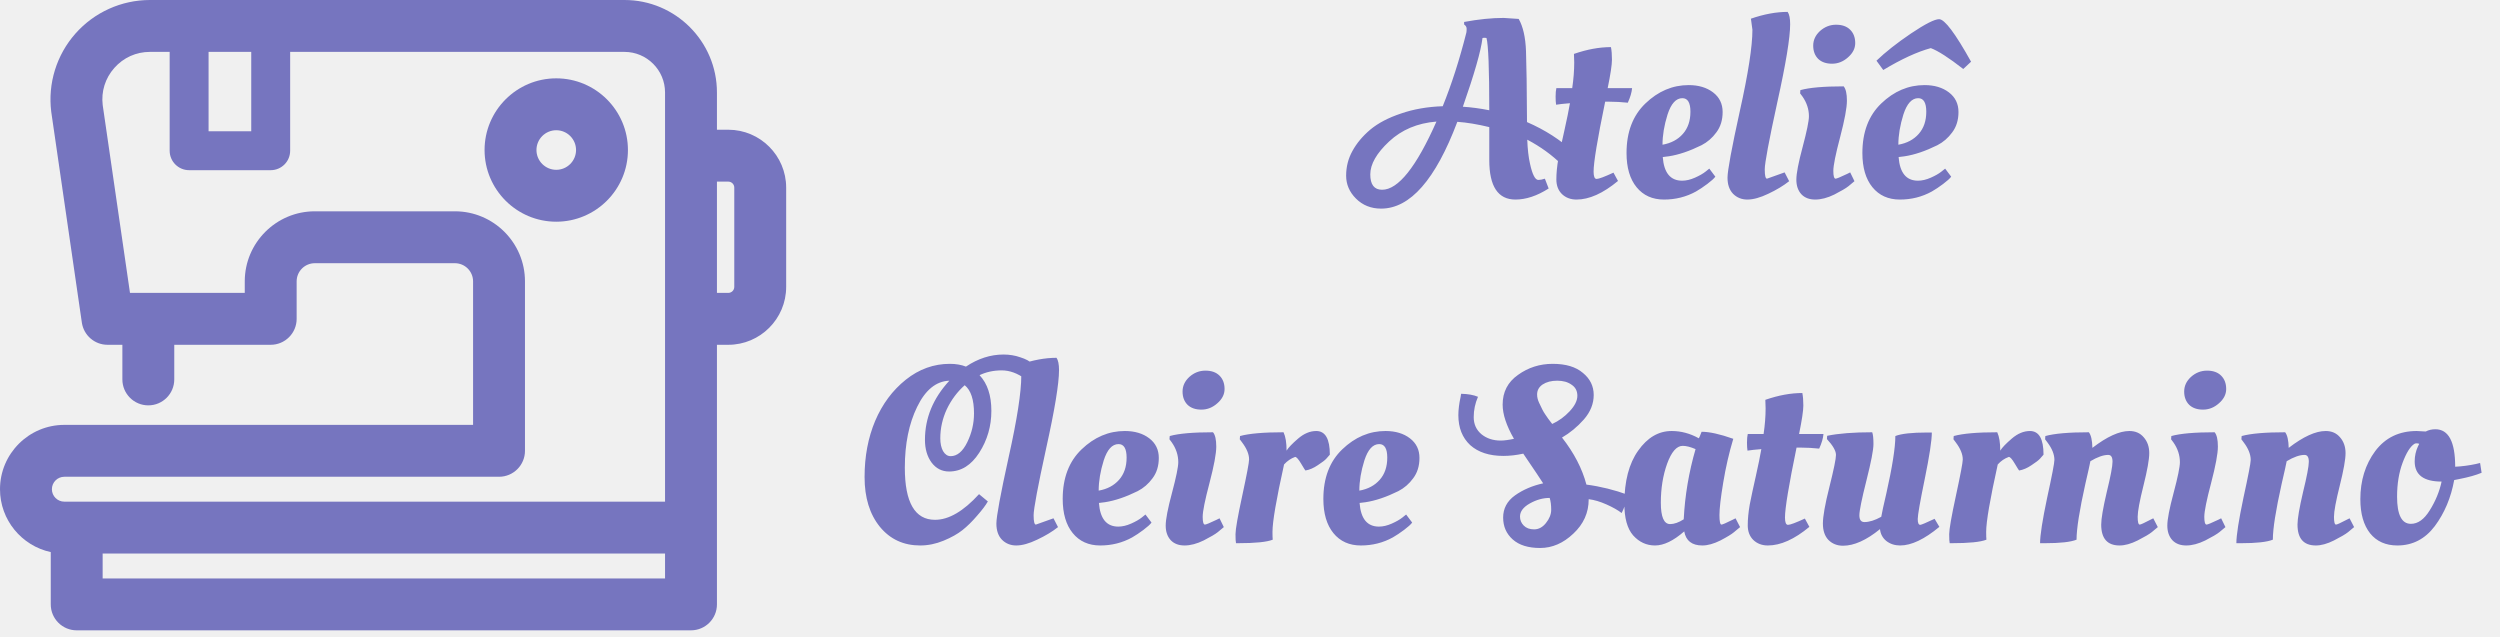
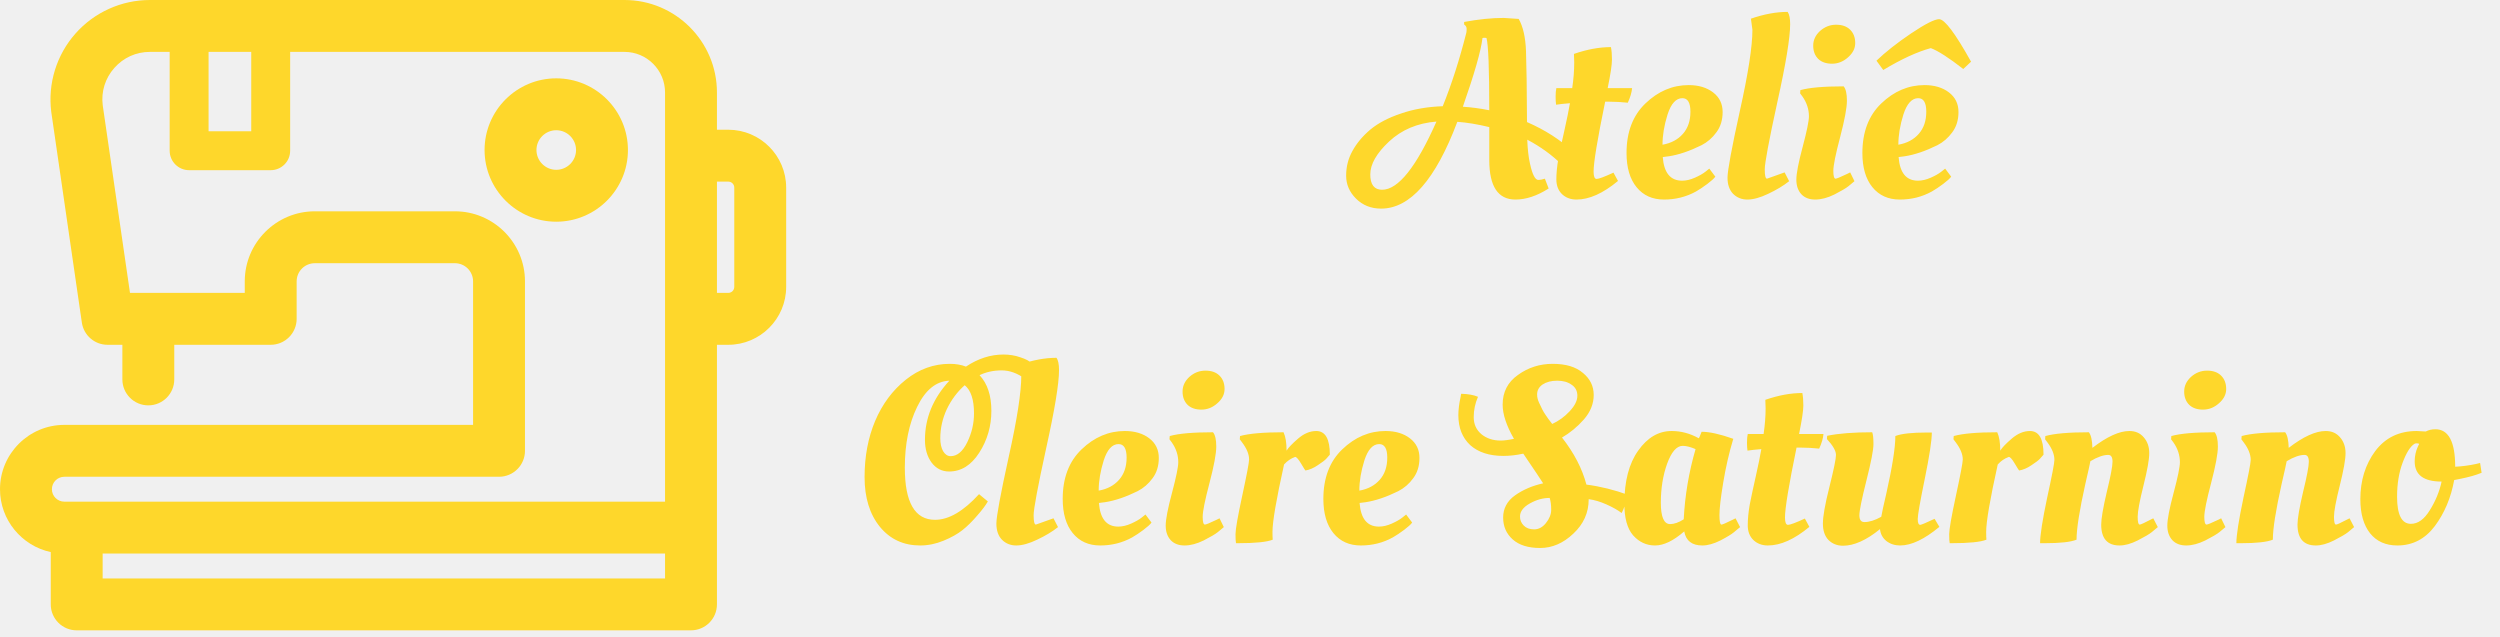
<svg xmlns="http://www.w3.org/2000/svg" width="318" height="81" viewBox="0 0 318 81" fill="none">
  <g clip-path="url(#clip0_11_48)">
-     <path d="M79.873 19.083C79.873 14.055 75.783 9.965 70.755 9.965C65.727 9.965 61.637 14.055 61.637 19.083C61.637 24.111 65.727 28.201 70.755 28.201C75.783 28.201 79.873 24.111 79.873 19.083ZM68.238 19.083C68.238 17.695 69.367 16.565 70.755 16.565C72.143 16.565 73.273 17.695 73.273 19.083C73.273 20.471 72.143 21.6 70.755 21.6C69.367 21.6 68.238 20.471 68.238 19.083Z" fill="#7675BF" />
-     <path d="M92.638 16.501H91.195V11.76C91.195 5.276 85.919 0 79.434 0H19.074C15.449 0 11.993 1.558 9.592 4.275C7.192 6.992 6.071 10.614 6.517 14.211C6.52 14.234 6.523 14.257 6.526 14.28L10.411 41.031C10.647 42.654 12.038 43.857 13.677 43.857H15.566V48.261C15.566 50.084 17.044 51.562 18.866 51.562C20.689 51.562 22.167 50.084 22.167 48.261V43.857H34.433C36.255 43.857 37.733 42.379 37.733 40.557V35.79C37.733 34.516 38.769 33.48 40.044 33.48H57.864C59.139 33.48 60.175 34.516 60.175 35.79V54.044H8.184C3.671 54.043 0 57.715 0 62.228C0 66.147 2.77 69.431 6.456 70.226V76.878C6.456 78.701 7.934 80.178 9.756 80.178H87.894C89.717 80.178 91.195 78.701 91.195 76.878V43.857H92.638C96.697 43.857 100 40.554 100 36.494V23.863C100 19.803 96.697 16.501 92.638 16.501ZM26.531 6.601H31.958V16.697H26.531V6.601ZM8.184 60.644H63.476C65.299 60.644 66.777 59.166 66.777 57.344V35.79C66.777 30.876 62.779 26.878 57.865 26.878H40.045C35.131 26.878 31.133 30.876 31.133 35.79V37.256H16.534L13.064 13.368C12.857 11.632 13.38 9.956 14.539 8.645C15.704 7.327 17.315 6.6 19.074 6.6H21.581V19.172C21.581 20.539 22.689 21.647 24.056 21.647H34.433C35.801 21.647 36.908 20.539 36.908 19.172V6.601H79.434C82.279 6.601 84.594 8.915 84.594 11.76V63.811H8.184C7.311 63.811 6.601 63.1 6.601 62.228C6.601 61.355 7.311 60.644 8.184 60.644ZM84.594 73.578H13.057V70.411H84.594L84.594 73.578ZM93.4 36.494C93.4 36.914 93.058 37.256 92.638 37.256H91.195V23.101H92.638C93.058 23.101 93.4 23.443 93.4 23.863V36.494Z" fill="#7675BF" />
-     <path d="M175.676 26.536C174.396 26.536 173.33 26.109 172.476 25.256C171.644 24.424 171.228 23.453 171.228 22.344C171.228 21.213 171.495 20.168 172.028 19.208C172.562 18.227 173.319 17.32 174.3 16.488C175.303 15.656 176.604 14.973 178.204 14.44C179.804 13.885 181.575 13.576 183.516 13.512C184.647 10.717 185.65 7.592 186.524 4.136C186.546 4.008 186.556 3.848 186.556 3.656C186.556 3.443 186.45 3.261 186.236 3.112V2.792C188.071 2.451 189.746 2.28 191.26 2.28L193.18 2.408C193.735 3.389 194.044 4.755 194.108 6.504C194.172 8.232 194.215 11.24 194.236 15.528C196.54 16.531 198.514 17.8 200.156 19.336C200.071 19.613 199.9 19.891 199.644 20.168C199.41 20.424 199.186 20.616 198.972 20.744L198.652 20.936C197.394 19.699 195.932 18.643 194.268 17.768C194.311 18.984 194.428 20.008 194.62 20.84C194.919 22.205 195.271 22.888 195.676 22.888C195.911 22.888 196.188 22.835 196.508 22.728L196.988 23.976C195.516 24.915 194.108 25.384 192.764 25.384C190.546 25.384 189.436 23.709 189.436 20.36V16.168C187.943 15.805 186.588 15.581 185.372 15.496C182.599 22.856 179.367 26.536 175.676 26.536ZM182.716 15.464C180.306 15.656 178.3 16.499 176.7 17.992C175.1 19.485 174.3 20.883 174.3 22.184C174.3 23.485 174.802 24.136 175.804 24.136C177.852 24.136 180.156 21.245 182.716 15.464ZM189.084 4.84C189.042 4.819 188.956 4.808 188.828 4.808C188.7 4.808 188.615 4.819 188.572 4.84C188.38 6.461 187.548 9.373 186.076 13.576C187.122 13.64 188.242 13.789 189.436 14.024C189.436 8.776 189.319 5.715 189.084 4.84ZM207.601 11.208C207.558 11.741 207.377 12.36 207.057 13.064C206.246 12.979 205.478 12.936 204.753 12.936H204.177C203.196 17.693 202.705 20.659 202.705 21.832C202.705 22.451 202.833 22.76 203.089 22.76C203.366 22.76 204.081 22.493 205.233 21.96L205.809 23.016C203.91 24.595 202.15 25.384 200.529 25.384C199.782 25.384 199.164 25.149 198.673 24.68C198.204 24.211 197.969 23.592 197.969 22.824C197.969 22.035 198.054 21.149 198.225 20.168C198.417 19.187 198.673 17.992 198.993 16.584C199.313 15.155 199.548 14.003 199.697 13.128C198.908 13.192 198.321 13.256 197.937 13.32C197.894 13.064 197.873 12.723 197.873 12.296C197.873 11.848 197.905 11.485 197.969 11.208H199.985C200.156 10.056 200.241 8.968 200.241 7.944L200.209 6.952V6.856C201.873 6.28 203.441 5.992 204.913 5.992C204.998 6.419 205.041 6.952 205.041 7.592C205.041 8.232 204.86 9.437 204.497 11.208H207.601ZM206.895 19.464C206.895 16.797 207.695 14.696 209.295 13.16C210.916 11.603 212.751 10.824 214.799 10.824C216.057 10.824 217.092 11.133 217.903 11.752C218.713 12.371 219.119 13.203 219.119 14.248C219.119 15.272 218.852 16.136 218.319 16.84C217.807 17.544 217.177 18.088 216.431 18.472C214.916 19.219 213.529 19.688 212.271 19.88L211.503 19.976C211.652 21.981 212.473 22.984 213.967 22.984C214.479 22.984 215.023 22.856 215.599 22.6C216.175 22.344 216.623 22.088 216.943 21.832L217.423 21.448L218.191 22.472C218.02 22.707 217.679 23.016 217.167 23.4C216.655 23.784 216.175 24.104 215.727 24.36C214.489 25.043 213.135 25.384 211.663 25.384C210.191 25.384 209.028 24.861 208.174 23.816C207.321 22.771 206.895 21.32 206.895 19.464ZM211.471 18.408C212.559 18.216 213.423 17.757 214.062 17.032C214.703 16.307 215.023 15.368 215.023 14.216C215.023 13.064 214.681 12.488 213.999 12.488C213.188 12.488 212.559 13.181 212.111 14.568C211.684 15.933 211.471 17.213 211.471 18.408ZM222.268 25.384C221.542 25.384 220.934 25.139 220.444 24.648C219.974 24.157 219.74 23.475 219.74 22.6C219.74 21.704 220.262 18.877 221.308 14.12C222.374 9.341 222.908 5.896 222.908 3.784L222.716 2.376C224.38 1.8 225.937 1.512 227.388 1.512C227.601 1.811 227.708 2.333 227.708 3.08C227.708 4.787 227.164 8.093 226.076 13C225.009 17.885 224.476 20.733 224.476 21.544C224.476 22.333 224.572 22.728 224.764 22.728L227.004 21.928L227.58 23.048C226.854 23.624 225.969 24.157 224.924 24.648C223.9 25.139 223.014 25.384 222.268 25.384ZM234.928 12.808C234.928 13.704 234.64 15.251 234.064 17.448C233.488 19.624 233.2 21.053 233.2 21.736C233.2 22.397 233.296 22.728 233.488 22.728C233.616 22.728 234.106 22.525 234.96 22.12L235.344 21.928L235.888 23.048C235.696 23.219 235.44 23.432 235.12 23.688C234.8 23.944 234.202 24.296 233.328 24.744C232.453 25.171 231.642 25.384 230.896 25.384C230.149 25.384 229.562 25.16 229.136 24.712C228.709 24.243 228.496 23.624 228.496 22.856C228.496 22.067 228.762 20.68 229.296 18.696C229.829 16.691 230.096 15.389 230.096 14.792C230.096 13.896 229.818 13.053 229.264 12.264L228.976 11.88L229.008 11.464C230.138 11.144 231.973 10.984 234.512 10.984C234.789 11.304 234.928 11.912 234.928 12.808ZM231.28 7.496C230.853 7.069 230.64 6.504 230.64 5.8C230.64 5.096 230.928 4.477 231.504 3.944C232.101 3.411 232.784 3.144 233.552 3.144C234.32 3.144 234.917 3.357 235.344 3.784C235.77 4.211 235.984 4.776 235.984 5.48C235.984 6.163 235.674 6.771 235.056 7.304C234.458 7.837 233.786 8.104 233.04 8.104C232.293 8.104 231.706 7.901 231.28 7.496ZM236.895 19.464C236.895 16.797 237.695 14.696 239.295 13.16C240.916 11.603 242.751 10.824 244.799 10.824C246.057 10.824 247.092 11.133 247.903 11.752C248.713 12.371 249.119 13.203 249.119 14.248C249.119 15.272 248.852 16.136 248.319 16.84C247.807 17.544 247.177 18.088 246.431 18.472C244.916 19.219 243.529 19.688 242.271 19.88L241.503 19.976C241.652 21.981 242.473 22.984 243.967 22.984C244.479 22.984 245.023 22.856 245.599 22.6C246.175 22.344 246.623 22.088 246.943 21.832L247.423 21.448L248.191 22.472C248.02 22.707 247.679 23.016 247.167 23.4C246.655 23.784 246.175 24.104 245.727 24.36C244.489 25.043 243.135 25.384 241.663 25.384C240.191 25.384 239.028 24.861 238.174 23.816C237.321 22.771 236.895 21.32 236.895 19.464ZM241.471 18.408C242.559 18.216 243.423 17.757 244.062 17.032C244.703 16.307 245.023 15.368 245.023 14.216C245.023 13.064 244.681 12.488 243.999 12.488C243.188 12.488 242.559 13.181 242.111 14.568C241.684 15.933 241.471 17.213 241.471 18.408ZM246.655 2.44C247.359 2.44 248.713 4.243 250.719 7.848L249.727 8.776C247.892 7.347 246.516 6.461 245.599 6.12C243.871 6.589 241.855 7.517 239.551 8.904L238.687 7.72C239.817 6.632 241.279 5.48 243.071 4.264C244.884 3.048 246.079 2.44 246.655 2.44ZM117.046 69.384C114.934 69.384 113.228 68.595 111.926 67.016C110.625 65.416 109.974 63.304 109.974 60.68C109.974 58.056 110.422 55.677 111.318 53.544C112.236 51.389 113.537 49.64 115.222 48.296C116.908 46.952 118.774 46.28 120.822 46.28C121.59 46.28 122.273 46.397 122.87 46.632C124.406 45.608 125.996 45.096 127.638 45.096C128.406 45.096 129.121 45.213 129.782 45.448C130.465 45.661 130.966 45.928 131.286 46.248C131.116 46.973 130.838 47.635 130.454 48.232C129.452 47.485 128.438 47.112 127.414 47.112C126.39 47.112 125.452 47.315 124.598 47.72C125.601 48.787 126.102 50.301 126.102 52.264C126.102 54.205 125.59 55.976 124.566 57.576C123.542 59.176 122.262 59.976 120.726 59.976C119.809 59.976 119.062 59.592 118.486 58.824C117.932 58.056 117.654 57.096 117.654 55.944C117.654 53.171 118.689 50.664 120.758 48.424C119.073 48.488 117.708 49.597 116.662 51.752C115.617 53.885 115.094 56.467 115.094 59.496C115.094 63.912 116.374 66.12 118.934 66.12C120.684 66.12 122.55 65.032 124.534 62.856L125.654 63.784C125.377 64.275 124.918 64.883 124.278 65.608C123.66 66.333 123.041 66.941 122.422 67.432C121.804 67.923 121.004 68.371 120.022 68.776C119.041 69.181 118.049 69.384 117.046 69.384ZM123.894 52.584C123.894 50.835 123.5 49.64 122.71 49C121.772 49.832 121.014 50.845 120.438 52.04C119.884 53.235 119.606 54.472 119.606 55.752C119.606 56.413 119.724 56.957 119.958 57.384C120.214 57.811 120.534 58.024 120.918 58.024C121.75 58.024 122.454 57.437 123.03 56.264C123.606 55.091 123.894 53.864 123.894 52.584ZM129.268 69.384C128.542 69.384 127.934 69.139 127.444 68.648C126.974 68.157 126.74 67.475 126.74 66.6C126.74 65.704 127.262 62.877 128.308 58.12C129.374 53.341 129.908 49.896 129.908 47.784L129.716 46.376C131.38 45.8 132.937 45.512 134.388 45.512C134.601 45.811 134.708 46.333 134.708 47.08C134.708 48.787 134.164 52.093 133.076 57C132.009 61.885 131.476 64.733 131.476 65.544C131.476 66.333 131.572 66.728 131.764 66.728L134.004 65.928L134.58 67.048C133.854 67.624 132.969 68.157 131.924 68.648C130.9 69.139 130.014 69.384 129.268 69.384ZM135.176 63.464C135.176 60.797 135.976 58.696 137.576 57.16C139.197 55.603 141.032 54.824 143.08 54.824C144.338 54.824 145.373 55.133 146.184 55.752C146.994 56.371 147.4 57.203 147.4 58.248C147.4 59.272 147.133 60.136 146.6 60.84C146.088 61.544 145.458 62.088 144.712 62.472C143.197 63.219 141.81 63.688 140.552 63.88L139.784 63.976C139.933 65.981 140.754 66.984 142.248 66.984C142.76 66.984 143.304 66.856 143.88 66.6C144.456 66.344 144.904 66.088 145.224 65.832L145.704 65.448L146.472 66.472C146.301 66.707 145.96 67.016 145.448 67.4C144.936 67.784 144.456 68.104 144.008 68.36C142.77 69.043 141.416 69.384 139.944 69.384C138.472 69.384 137.309 68.861 136.456 67.816C135.602 66.771 135.176 65.32 135.176 63.464ZM139.752 62.408C140.84 62.216 141.704 61.757 142.344 61.032C142.984 60.307 143.304 59.368 143.304 58.216C143.304 57.064 142.962 56.488 142.28 56.488C141.469 56.488 140.84 57.181 140.392 58.568C139.965 59.933 139.752 61.213 139.752 62.408ZM154.709 56.808C154.709 57.704 154.421 59.251 153.845 61.448C153.269 63.624 152.981 65.053 152.981 65.736C152.981 66.397 153.077 66.728 153.269 66.728C153.397 66.728 153.888 66.525 154.741 66.12L155.125 65.928L155.669 67.048C155.477 67.219 155.221 67.432 154.901 67.688C154.581 67.944 153.984 68.296 153.109 68.744C152.234 69.171 151.424 69.384 150.677 69.384C149.93 69.384 149.344 69.16 148.917 68.712C148.49 68.243 148.277 67.624 148.277 66.856C148.277 66.067 148.544 64.68 149.077 62.696C149.61 60.691 149.877 59.389 149.877 58.792C149.877 57.896 149.6 57.053 149.045 56.264L148.757 55.88L148.789 55.464C149.92 55.144 151.754 54.984 154.293 54.984C154.57 55.304 154.709 55.912 154.709 56.808ZM151.061 51.496C150.634 51.069 150.421 50.504 150.421 49.8C150.421 49.096 150.709 48.477 151.285 47.944C151.882 47.411 152.565 47.144 153.333 47.144C154.101 47.144 154.698 47.357 155.125 47.784C155.552 48.211 155.765 48.776 155.765 49.48C155.765 50.163 155.456 50.771 154.837 51.304C154.24 51.837 153.568 52.104 152.821 52.104C152.074 52.104 151.488 51.901 151.061 51.496ZM157.444 69.096H157.22C157.177 68.925 157.156 68.541 157.156 67.944C157.156 67.325 157.444 65.683 158.02 63.016C158.596 60.349 158.884 58.824 158.884 58.44C158.884 57.779 158.585 57.053 157.988 56.264L157.7 55.88L157.732 55.464C158.884 55.144 160.729 54.984 163.268 54.984C163.524 55.539 163.652 56.317 163.652 57.32C163.886 56.936 164.377 56.424 165.124 55.784C165.87 55.144 166.638 54.824 167.428 54.824C168.58 54.824 169.156 55.827 169.156 57.832C169.049 57.96 168.9 58.131 168.708 58.344C168.537 58.536 168.174 58.813 167.62 59.176C167.086 59.539 166.564 59.763 166.052 59.848C166.03 59.848 165.849 59.56 165.508 58.984C165.166 58.408 164.91 58.12 164.74 58.12C164.206 58.312 163.737 58.632 163.332 59.08C162.35 63.496 161.86 66.355 161.86 67.656C161.86 68.125 161.87 68.456 161.892 68.648C161.145 68.947 159.662 69.096 157.444 69.096ZM168.332 63.464C168.332 60.797 169.132 58.696 170.732 57.16C172.353 55.603 174.188 54.824 176.236 54.824C177.495 54.824 178.529 55.133 179.34 55.752C180.151 56.371 180.556 57.203 180.556 58.248C180.556 59.272 180.289 60.136 179.756 60.84C179.244 61.544 178.615 62.088 177.868 62.472C176.353 63.219 174.967 63.688 173.708 63.88L172.94 63.976C173.089 65.981 173.911 66.984 175.404 66.984C175.916 66.984 176.46 66.856 177.036 66.6C177.612 66.344 178.06 66.088 178.38 65.832L178.86 65.448L179.628 66.472C179.457 66.707 179.116 67.016 178.604 67.4C178.092 67.784 177.612 68.104 177.164 68.36C175.927 69.043 174.572 69.384 173.1 69.384C171.628 69.384 170.465 68.861 169.612 67.816C168.759 66.771 168.332 65.32 168.332 63.464ZM172.908 62.408C173.996 62.216 174.86 61.757 175.5 61.032C176.14 60.307 176.46 59.368 176.46 58.216C176.46 57.064 176.119 56.488 175.436 56.488C174.625 56.488 173.996 57.181 173.548 58.568C173.121 59.933 172.908 61.213 172.908 62.408ZM195.904 69.704C194.389 69.704 193.226 69.341 192.416 68.616C191.605 67.891 191.2 66.963 191.2 65.832C191.2 64.68 191.701 63.741 192.704 63.016C193.728 62.291 194.922 61.779 196.288 61.48C196.053 61.096 195.21 59.837 193.76 57.704C192.885 57.896 192.042 57.992 191.232 57.992C189.44 57.992 188.032 57.533 187.008 56.616C186.005 55.677 185.503 54.408 185.503 52.808C185.503 52.125 185.599 51.347 185.791 50.472L185.855 50.088C186.73 50.109 187.445 50.237 188 50.472C187.637 51.304 187.456 52.168 187.456 53.064C187.456 53.96 187.786 54.685 188.448 55.24C189.109 55.773 189.92 56.04 190.88 56.04C191.328 56.04 191.893 55.965 192.576 55.816C191.616 54.152 191.136 52.701 191.136 51.464C191.136 49.864 191.786 48.605 193.088 47.688C194.389 46.749 195.861 46.28 197.504 46.28C199.168 46.28 200.448 46.664 201.344 47.432C202.261 48.179 202.72 49.117 202.72 50.248C202.72 51.357 202.304 52.392 201.472 53.352C200.64 54.291 199.712 55.059 198.688 55.656C200.224 57.619 201.258 59.613 201.792 61.64C203.584 61.875 205.354 62.312 207.104 62.952C206.805 64.019 206.528 64.787 206.272 65.256C205.802 64.893 205.162 64.531 204.352 64.168C203.541 63.805 202.784 63.581 202.08 63.496V63.528C202.08 65.213 201.429 66.664 200.128 67.88C198.848 69.096 197.44 69.704 195.904 69.704ZM197.44 53.928C198.272 53.544 199.008 53.011 199.648 52.328C200.309 51.624 200.64 50.963 200.64 50.344C200.64 49.725 200.394 49.256 199.904 48.936C199.434 48.595 198.826 48.424 198.08 48.424C197.333 48.424 196.714 48.584 196.224 48.904C195.754 49.224 195.52 49.651 195.52 50.184C195.52 50.525 195.605 50.877 195.776 51.24C195.946 51.603 196.085 51.891 196.192 52.104C196.298 52.317 196.426 52.531 196.576 52.744C196.725 52.957 196.842 53.128 196.928 53.256C197.034 53.384 197.205 53.608 197.44 53.928ZM195.135 67.336C195.712 67.336 196.213 67.069 196.64 66.536C197.088 65.981 197.312 65.416 197.312 64.84C197.312 64.243 197.248 63.741 197.12 63.336C196.266 63.336 195.424 63.571 194.592 64.04C193.76 64.509 193.344 65.064 193.344 65.704C193.344 66.152 193.504 66.536 193.824 66.856C194.144 67.176 194.581 67.336 195.135 67.336ZM216.09 55.752C216.132 55.709 216.25 55.432 216.442 54.92C217.444 54.92 218.788 55.219 220.474 55.816C219.94 57.587 219.514 59.443 219.194 61.384C218.874 63.304 218.714 64.68 218.714 65.512C218.714 66.323 218.799 66.728 218.97 66.728C219.098 66.728 219.567 66.525 220.378 66.12L220.762 65.928L221.338 67.048C221.146 67.219 220.89 67.432 220.57 67.688C220.271 67.944 219.695 68.296 218.842 68.744C217.988 69.171 217.22 69.384 216.538 69.384C215.215 69.384 214.447 68.787 214.234 67.592C212.868 68.787 211.631 69.384 210.522 69.384C209.434 69.384 208.506 68.957 207.738 68.104C206.991 67.251 206.618 65.907 206.618 64.072C206.618 61.213 207.204 58.963 208.378 57.32C209.551 55.656 210.97 54.824 212.634 54.824C213.828 54.824 214.98 55.133 216.09 55.752ZM212.442 66.664C212.954 66.664 213.53 66.461 214.17 66.056C214.319 63.048 214.82 60.072 215.674 57.128C215.034 56.851 214.49 56.712 214.042 56.712C213.274 56.712 212.612 57.469 212.058 58.984C211.524 60.477 211.258 62.131 211.258 63.944C211.258 65.757 211.652 66.664 212.442 66.664ZM231.945 55.208C231.902 55.741 231.721 56.36 231.401 57.064C230.59 56.979 229.822 56.936 229.097 56.936H228.521C227.539 61.693 227.049 64.659 227.049 65.832C227.049 66.451 227.177 66.76 227.433 66.76C227.71 66.76 228.425 66.493 229.577 65.96L230.153 67.016C228.254 68.595 226.494 69.384 224.873 69.384C224.126 69.384 223.507 69.149 223.017 68.68C222.547 68.211 222.313 67.592 222.313 66.824C222.313 66.035 222.398 65.149 222.569 64.168C222.761 63.187 223.017 61.992 223.337 60.584C223.657 59.155 223.891 58.003 224.041 57.128C223.251 57.192 222.665 57.256 222.281 57.32C222.238 57.064 222.217 56.723 222.217 56.296C222.217 55.848 222.249 55.485 222.313 55.208H224.329C224.499 54.056 224.585 52.968 224.585 51.944L224.553 50.952V50.856C226.217 50.28 227.785 49.992 229.257 49.992C229.342 50.419 229.385 50.952 229.385 51.592C229.385 52.232 229.203 53.437 228.841 55.208H231.945ZM231.872 66.6C231.872 65.683 232.15 64.125 232.704 61.928C233.259 59.709 233.536 58.355 233.536 57.864C233.536 57.352 233.152 56.68 232.384 55.848L232.416 55.432C233.867 55.133 235.776 54.984 238.144 54.984C238.251 55.261 238.304 55.763 238.304 56.488C238.304 57.213 238.006 58.76 237.408 61.128C236.811 63.496 236.512 64.968 236.512 65.544C236.512 66.12 236.726 66.408 237.152 66.408C237.771 66.408 238.486 66.184 239.296 65.736C239.382 65.224 239.595 64.243 239.936 62.792C240.704 59.379 241.088 56.936 241.088 55.464C241.835 55.165 243.179 55.016 245.12 55.016H245.728C245.728 56.019 245.43 57.981 244.832 60.904C244.235 63.805 243.936 65.512 243.936 66.024C243.936 66.515 244.043 66.76 244.256 66.76C244.384 66.76 244.992 66.504 246.08 65.992L246.688 67.016C244.79 68.595 243.126 69.384 241.696 69.384C241.014 69.384 240.427 69.192 239.936 68.808C239.467 68.424 239.2 67.923 239.136 67.304C237.408 68.712 235.84 69.416 234.432 69.416C233.686 69.416 233.067 69.171 232.576 68.68C232.107 68.189 231.872 67.496 231.872 66.6ZM248.225 69.096H248.001C247.958 68.925 247.937 68.541 247.937 67.944C247.937 67.325 248.225 65.683 248.801 63.016C249.377 60.349 249.665 58.824 249.665 58.44C249.665 57.779 249.366 57.053 248.769 56.264L248.481 55.88L248.513 55.464C249.665 55.144 251.51 54.984 254.049 54.984C254.305 55.539 254.433 56.317 254.433 57.32C254.668 56.936 255.158 56.424 255.905 55.784C256.652 55.144 257.42 54.824 258.209 54.824C259.361 54.824 259.937 55.827 259.937 57.832C259.83 57.96 259.681 58.131 259.489 58.344C259.318 58.536 258.956 58.813 258.401 59.176C257.868 59.539 257.345 59.763 256.833 59.848C256.812 59.848 256.63 59.56 256.289 58.984C255.948 58.408 255.692 58.12 255.521 58.12C254.988 58.312 254.518 58.632 254.113 59.08C253.132 63.496 252.641 66.355 252.641 67.656C252.641 68.125 252.652 68.456 252.673 68.648C251.926 68.947 250.444 69.096 248.225 69.096ZM260.105 69.096H259.497C259.497 68.093 259.796 66.173 260.393 63.336C261.012 60.499 261.321 58.888 261.321 58.504C261.321 57.8 261.023 57.053 260.425 56.264L260.137 55.88L260.169 55.464C261.321 55.144 263.167 54.984 265.705 54.984C265.983 55.347 266.132 56.008 266.153 56.968C268.009 55.539 269.577 54.824 270.857 54.824C271.625 54.824 272.233 55.091 272.681 55.624C273.151 56.157 273.385 56.829 273.385 57.64C273.385 58.429 273.14 59.805 272.649 61.768C272.159 63.731 271.913 65.053 271.913 65.736C271.913 66.397 271.999 66.728 272.169 66.728C272.297 66.728 272.745 66.525 273.513 66.12L273.897 65.928L274.473 67.048C274.281 67.219 274.025 67.432 273.705 67.688C273.385 67.944 272.788 68.296 271.913 68.744C271.06 69.171 270.292 69.384 269.609 69.384C268.052 69.384 267.273 68.499 267.273 66.728C267.273 65.981 267.508 64.605 267.977 62.6C268.468 60.595 268.713 59.304 268.713 58.728C268.713 58.152 268.532 57.864 268.169 57.864C267.551 57.864 266.793 58.131 265.897 58.664C265.833 59.027 265.62 59.987 265.257 61.544C264.511 64.893 264.137 67.261 264.137 68.648C263.391 68.947 262.047 69.096 260.105 69.096ZM282.115 56.808C282.115 57.704 281.827 59.251 281.251 61.448C280.675 63.624 280.387 65.053 280.387 65.736C280.387 66.397 280.483 66.728 280.675 66.728C280.803 66.728 281.294 66.525 282.147 66.12L282.531 65.928L283.075 67.048C282.883 67.219 282.627 67.432 282.307 67.688C281.987 67.944 281.39 68.296 280.515 68.744C279.641 69.171 278.83 69.384 278.083 69.384C277.337 69.384 276.75 69.16 276.323 68.712C275.897 68.243 275.683 67.624 275.683 66.856C275.683 66.067 275.95 64.68 276.483 62.696C277.017 60.691 277.283 59.389 277.283 58.792C277.283 57.896 277.006 57.053 276.451 56.264L276.163 55.88L276.195 55.464C277.326 55.144 279.161 54.984 281.699 54.984C281.977 55.304 282.115 55.912 282.115 56.808ZM278.467 51.496C278.041 51.069 277.827 50.504 277.827 49.8C277.827 49.096 278.115 48.477 278.691 47.944C279.289 47.411 279.971 47.144 280.739 47.144C281.507 47.144 282.105 47.357 282.531 47.784C282.958 48.211 283.171 48.776 283.171 49.48C283.171 50.163 282.862 50.771 282.243 51.304C281.646 51.837 280.974 52.104 280.227 52.104C279.481 52.104 278.894 51.901 278.467 51.496ZM285.074 69.096H284.466C284.466 68.093 284.765 66.173 285.362 63.336C285.981 60.499 286.29 58.888 286.29 58.504C286.29 57.8 285.991 57.053 285.394 56.264L285.106 55.88L285.138 55.464C286.29 55.144 288.135 54.984 290.674 54.984C290.951 55.347 291.101 56.008 291.122 56.968C292.978 55.539 294.546 54.824 295.826 54.824C296.594 54.824 297.202 55.091 297.65 55.624C298.119 56.157 298.354 56.829 298.354 57.64C298.354 58.429 298.109 59.805 297.618 61.768C297.127 63.731 296.882 65.053 296.882 65.736C296.882 66.397 296.967 66.728 297.138 66.728C297.266 66.728 297.714 66.525 298.482 66.12L298.866 65.928L299.442 67.048C299.25 67.219 298.994 67.432 298.674 67.688C298.354 67.944 297.757 68.296 296.882 68.744C296.029 69.171 295.261 69.384 294.578 69.384C293.021 69.384 292.242 68.499 292.242 66.728C292.242 65.981 292.477 64.605 292.946 62.6C293.437 60.595 293.682 59.304 293.682 58.728C293.682 58.152 293.501 57.864 293.138 57.864C292.519 57.864 291.762 58.131 290.866 58.664C290.802 59.027 290.589 59.987 290.226 61.544C289.479 64.893 289.106 67.261 289.106 68.648C288.359 68.947 287.015 69.096 285.074 69.096ZM304.94 69.384C303.468 69.384 302.316 68.872 301.484 67.848C300.652 66.803 300.236 65.352 300.236 63.496C300.236 61.128 300.865 59.091 302.124 57.384C303.404 55.677 305.164 54.824 307.404 54.824L308.556 54.888C308.919 54.696 309.324 54.6 309.772 54.6C311.457 54.6 312.3 56.189 312.3 59.368C313.175 59.325 314.06 59.208 314.956 59.016L315.468 58.888L315.66 60.136C314.956 60.435 314.007 60.701 312.812 60.936L312.172 61.064C311.767 63.304 310.945 65.256 309.708 66.92C308.471 68.563 306.881 69.384 304.94 69.384ZM306.668 66.632C307.564 66.632 308.364 66.056 309.068 64.904C309.793 63.752 310.295 62.536 310.572 61.256C308.289 61.256 307.148 60.403 307.148 58.696C307.148 58.013 307.287 57.373 307.564 56.776L307.724 56.456C307.639 56.413 307.532 56.392 307.404 56.392C307.276 56.392 307.18 56.413 307.116 56.456C306.583 56.797 306.081 57.597 305.612 58.856C305.143 60.115 304.908 61.555 304.908 63.176C304.908 65.48 305.495 66.632 306.668 66.632Z" fill="#7675BF" />
+     <path d="M79.873 19.083C79.873 14.055 75.783 9.965 70.755 9.965C65.727 9.965 61.637 14.055 61.637 19.083C61.637 24.111 65.727 28.201 70.755 28.201C75.783 28.201 79.873 24.111 79.873 19.083ZM68.238 19.083C68.238 17.695 69.367 16.565 70.755 16.565C72.143 16.565 73.273 17.695 73.273 19.083C73.273 20.471 72.143 21.6 70.755 21.6C69.367 21.6 68.238 20.471 68.238 19.083Z" fill="#fed72b" />
+     <path d="M92.638 16.501H91.195V11.76C91.195 5.276 85.919 0 79.434 0H19.074C15.449 0 11.993 1.558 9.592 4.275C7.192 6.992 6.071 10.614 6.517 14.211C6.52 14.234 6.523 14.257 6.526 14.28L10.411 41.031C10.647 42.654 12.038 43.857 13.677 43.857H15.566V48.261C15.566 50.084 17.044 51.562 18.866 51.562C20.689 51.562 22.167 50.084 22.167 48.261V43.857H34.433C36.255 43.857 37.733 42.379 37.733 40.557V35.79C37.733 34.516 38.769 33.48 40.044 33.48H57.864C59.139 33.48 60.175 34.516 60.175 35.79V54.044H8.184C3.671 54.043 0 57.715 0 62.228C0 66.147 2.77 69.431 6.456 70.226V76.878C6.456 78.701 7.934 80.178 9.756 80.178H87.894C89.717 80.178 91.195 78.701 91.195 76.878V43.857H92.638C96.697 43.857 100 40.554 100 36.494V23.863C100 19.803 96.697 16.501 92.638 16.501ZM26.531 6.601H31.958V16.697H26.531V6.601ZM8.184 60.644H63.476C65.299 60.644 66.777 59.166 66.777 57.344V35.79C66.777 30.876 62.779 26.878 57.865 26.878H40.045C35.131 26.878 31.133 30.876 31.133 35.79V37.256H16.534L13.064 13.368C12.857 11.632 13.38 9.956 14.539 8.645C15.704 7.327 17.315 6.6 19.074 6.6H21.581V19.172C21.581 20.539 22.689 21.647 24.056 21.647H34.433C35.801 21.647 36.908 20.539 36.908 19.172V6.601H79.434C82.279 6.601 84.594 8.915 84.594 11.76V63.811H8.184C7.311 63.811 6.601 63.1 6.601 62.228C6.601 61.355 7.311 60.644 8.184 60.644ZM84.594 73.578H13.057V70.411H84.594L84.594 73.578ZM93.4 36.494C93.4 36.914 93.058 37.256 92.638 37.256H91.195V23.101H92.638C93.058 23.101 93.4 23.443 93.4 23.863V36.494Z" fill="#fed72b" />
+     <path d="M175.676 26.536C174.396 26.536 173.33 26.109 172.476 25.256C171.644 24.424 171.228 23.453 171.228 22.344C171.228 21.213 171.495 20.168 172.028 19.208C172.562 18.227 173.319 17.32 174.3 16.488C175.303 15.656 176.604 14.973 178.204 14.44C179.804 13.885 181.575 13.576 183.516 13.512C184.647 10.717 185.65 7.592 186.524 4.136C186.546 4.008 186.556 3.848 186.556 3.656C186.556 3.443 186.45 3.261 186.236 3.112V2.792C188.071 2.451 189.746 2.28 191.26 2.28L193.18 2.408C193.735 3.389 194.044 4.755 194.108 6.504C194.172 8.232 194.215 11.24 194.236 15.528C196.54 16.531 198.514 17.8 200.156 19.336C200.071 19.613 199.9 19.891 199.644 20.168C199.41 20.424 199.186 20.616 198.972 20.744L198.652 20.936C197.394 19.699 195.932 18.643 194.268 17.768C194.311 18.984 194.428 20.008 194.62 20.84C194.919 22.205 195.271 22.888 195.676 22.888C195.911 22.888 196.188 22.835 196.508 22.728L196.988 23.976C195.516 24.915 194.108 25.384 192.764 25.384C190.546 25.384 189.436 23.709 189.436 20.36V16.168C187.943 15.805 186.588 15.581 185.372 15.496C182.599 22.856 179.367 26.536 175.676 26.536ZM182.716 15.464C180.306 15.656 178.3 16.499 176.7 17.992C175.1 19.485 174.3 20.883 174.3 22.184C174.3 23.485 174.802 24.136 175.804 24.136C177.852 24.136 180.156 21.245 182.716 15.464ZM189.084 4.84C189.042 4.819 188.956 4.808 188.828 4.808C188.7 4.808 188.615 4.819 188.572 4.84C188.38 6.461 187.548 9.373 186.076 13.576C187.122 13.64 188.242 13.789 189.436 14.024C189.436 8.776 189.319 5.715 189.084 4.84ZM207.601 11.208C207.558 11.741 207.377 12.36 207.057 13.064C206.246 12.979 205.478 12.936 204.753 12.936H204.177C203.196 17.693 202.705 20.659 202.705 21.832C202.705 22.451 202.833 22.76 203.089 22.76C203.366 22.76 204.081 22.493 205.233 21.96L205.809 23.016C203.91 24.595 202.15 25.384 200.529 25.384C199.782 25.384 199.164 25.149 198.673 24.68C198.204 24.211 197.969 23.592 197.969 22.824C197.969 22.035 198.054 21.149 198.225 20.168C198.417 19.187 198.673 17.992 198.993 16.584C199.313 15.155 199.548 14.003 199.697 13.128C198.908 13.192 198.321 13.256 197.937 13.32C197.894 13.064 197.873 12.723 197.873 12.296C197.873 11.848 197.905 11.485 197.969 11.208H199.985C200.156 10.056 200.241 8.968 200.241 7.944L200.209 6.952V6.856C201.873 6.28 203.441 5.992 204.913 5.992C204.998 6.419 205.041 6.952 205.041 7.592C205.041 8.232 204.86 9.437 204.497 11.208H207.601ZM206.895 19.464C206.895 16.797 207.695 14.696 209.295 13.16C210.916 11.603 212.751 10.824 214.799 10.824C216.057 10.824 217.092 11.133 217.903 11.752C218.713 12.371 219.119 13.203 219.119 14.248C219.119 15.272 218.852 16.136 218.319 16.84C217.807 17.544 217.177 18.088 216.431 18.472C214.916 19.219 213.529 19.688 212.271 19.88L211.503 19.976C211.652 21.981 212.473 22.984 213.967 22.984C214.479 22.984 215.023 22.856 215.599 22.6C216.175 22.344 216.623 22.088 216.943 21.832L217.423 21.448L218.191 22.472C218.02 22.707 217.679 23.016 217.167 23.4C216.655 23.784 216.175 24.104 215.727 24.36C214.489 25.043 213.135 25.384 211.663 25.384C210.191 25.384 209.028 24.861 208.174 23.816C207.321 22.771 206.895 21.32 206.895 19.464ZM211.471 18.408C212.559 18.216 213.423 17.757 214.062 17.032C214.703 16.307 215.023 15.368 215.023 14.216C215.023 13.064 214.681 12.488 213.999 12.488C213.188 12.488 212.559 13.181 212.111 14.568C211.684 15.933 211.471 17.213 211.471 18.408ZM222.268 25.384C221.542 25.384 220.934 25.139 220.444 24.648C219.974 24.157 219.74 23.475 219.74 22.6C219.74 21.704 220.262 18.877 221.308 14.12C222.374 9.341 222.908 5.896 222.908 3.784L222.716 2.376C224.38 1.8 225.937 1.512 227.388 1.512C227.601 1.811 227.708 2.333 227.708 3.08C227.708 4.787 227.164 8.093 226.076 13C225.009 17.885 224.476 20.733 224.476 21.544C224.476 22.333 224.572 22.728 224.764 22.728L227.004 21.928L227.58 23.048C226.854 23.624 225.969 24.157 224.924 24.648C223.9 25.139 223.014 25.384 222.268 25.384ZM234.928 12.808C234.928 13.704 234.64 15.251 234.064 17.448C233.488 19.624 233.2 21.053 233.2 21.736C233.2 22.397 233.296 22.728 233.488 22.728C233.616 22.728 234.106 22.525 234.96 22.12L235.344 21.928L235.888 23.048C235.696 23.219 235.44 23.432 235.12 23.688C234.8 23.944 234.202 24.296 233.328 24.744C232.453 25.171 231.642 25.384 230.896 25.384C230.149 25.384 229.562 25.16 229.136 24.712C228.709 24.243 228.496 23.624 228.496 22.856C228.496 22.067 228.762 20.68 229.296 18.696C229.829 16.691 230.096 15.389 230.096 14.792C230.096 13.896 229.818 13.053 229.264 12.264L228.976 11.88L229.008 11.464C230.138 11.144 231.973 10.984 234.512 10.984C234.789 11.304 234.928 11.912 234.928 12.808ZM231.28 7.496C230.853 7.069 230.64 6.504 230.64 5.8C230.64 5.096 230.928 4.477 231.504 3.944C232.101 3.411 232.784 3.144 233.552 3.144C234.32 3.144 234.917 3.357 235.344 3.784C235.77 4.211 235.984 4.776 235.984 5.48C235.984 6.163 235.674 6.771 235.056 7.304C234.458 7.837 233.786 8.104 233.04 8.104C232.293 8.104 231.706 7.901 231.28 7.496ZM236.895 19.464C236.895 16.797 237.695 14.696 239.295 13.16C240.916 11.603 242.751 10.824 244.799 10.824C246.057 10.824 247.092 11.133 247.903 11.752C248.713 12.371 249.119 13.203 249.119 14.248C249.119 15.272 248.852 16.136 248.319 16.84C247.807 17.544 247.177 18.088 246.431 18.472C244.916 19.219 243.529 19.688 242.271 19.88L241.503 19.976C241.652 21.981 242.473 22.984 243.967 22.984C244.479 22.984 245.023 22.856 245.599 22.6C246.175 22.344 246.623 22.088 246.943 21.832L247.423 21.448L248.191 22.472C248.02 22.707 247.679 23.016 247.167 23.4C246.655 23.784 246.175 24.104 245.727 24.36C244.489 25.043 243.135 25.384 241.663 25.384C240.191 25.384 239.028 24.861 238.174 23.816C237.321 22.771 236.895 21.32 236.895 19.464ZM241.471 18.408C242.559 18.216 243.423 17.757 244.062 17.032C244.703 16.307 245.023 15.368 245.023 14.216C245.023 13.064 244.681 12.488 243.999 12.488C243.188 12.488 242.559 13.181 242.111 14.568C241.684 15.933 241.471 17.213 241.471 18.408ZM246.655 2.44C247.359 2.44 248.713 4.243 250.719 7.848L249.727 8.776C247.892 7.347 246.516 6.461 245.599 6.12C243.871 6.589 241.855 7.517 239.551 8.904L238.687 7.72C239.817 6.632 241.279 5.48 243.071 4.264C244.884 3.048 246.079 2.44 246.655 2.44ZM117.046 69.384C114.934 69.384 113.228 68.595 111.926 67.016C110.625 65.416 109.974 63.304 109.974 60.68C109.974 58.056 110.422 55.677 111.318 53.544C112.236 51.389 113.537 49.64 115.222 48.296C116.908 46.952 118.774 46.28 120.822 46.28C121.59 46.28 122.273 46.397 122.87 46.632C124.406 45.608 125.996 45.096 127.638 45.096C128.406 45.096 129.121 45.213 129.782 45.448C130.465 45.661 130.966 45.928 131.286 46.248C131.116 46.973 130.838 47.635 130.454 48.232C129.452 47.485 128.438 47.112 127.414 47.112C126.39 47.112 125.452 47.315 124.598 47.72C125.601 48.787 126.102 50.301 126.102 52.264C126.102 54.205 125.59 55.976 124.566 57.576C123.542 59.176 122.262 59.976 120.726 59.976C119.809 59.976 119.062 59.592 118.486 58.824C117.932 58.056 117.654 57.096 117.654 55.944C117.654 53.171 118.689 50.664 120.758 48.424C119.073 48.488 117.708 49.597 116.662 51.752C115.617 53.885 115.094 56.467 115.094 59.496C115.094 63.912 116.374 66.12 118.934 66.12C120.684 66.12 122.55 65.032 124.534 62.856L125.654 63.784C125.377 64.275 124.918 64.883 124.278 65.608C123.66 66.333 123.041 66.941 122.422 67.432C121.804 67.923 121.004 68.371 120.022 68.776C119.041 69.181 118.049 69.384 117.046 69.384ZM123.894 52.584C123.894 50.835 123.5 49.64 122.71 49C121.772 49.832 121.014 50.845 120.438 52.04C119.884 53.235 119.606 54.472 119.606 55.752C119.606 56.413 119.724 56.957 119.958 57.384C120.214 57.811 120.534 58.024 120.918 58.024C121.75 58.024 122.454 57.437 123.03 56.264C123.606 55.091 123.894 53.864 123.894 52.584ZM129.268 69.384C128.542 69.384 127.934 69.139 127.444 68.648C126.974 68.157 126.74 67.475 126.74 66.6C126.74 65.704 127.262 62.877 128.308 58.12C129.374 53.341 129.908 49.896 129.908 47.784L129.716 46.376C131.38 45.8 132.937 45.512 134.388 45.512C134.601 45.811 134.708 46.333 134.708 47.08C134.708 48.787 134.164 52.093 133.076 57C132.009 61.885 131.476 64.733 131.476 65.544C131.476 66.333 131.572 66.728 131.764 66.728L134.004 65.928L134.58 67.048C133.854 67.624 132.969 68.157 131.924 68.648C130.9 69.139 130.014 69.384 129.268 69.384ZM135.176 63.464C135.176 60.797 135.976 58.696 137.576 57.16C139.197 55.603 141.032 54.824 143.08 54.824C144.338 54.824 145.373 55.133 146.184 55.752C146.994 56.371 147.4 57.203 147.4 58.248C147.4 59.272 147.133 60.136 146.6 60.84C146.088 61.544 145.458 62.088 144.712 62.472C143.197 63.219 141.81 63.688 140.552 63.88L139.784 63.976C139.933 65.981 140.754 66.984 142.248 66.984C142.76 66.984 143.304 66.856 143.88 66.6C144.456 66.344 144.904 66.088 145.224 65.832L145.704 65.448L146.472 66.472C146.301 66.707 145.96 67.016 145.448 67.4C144.936 67.784 144.456 68.104 144.008 68.36C142.77 69.043 141.416 69.384 139.944 69.384C138.472 69.384 137.309 68.861 136.456 67.816C135.602 66.771 135.176 65.32 135.176 63.464ZM139.752 62.408C140.84 62.216 141.704 61.757 142.344 61.032C142.984 60.307 143.304 59.368 143.304 58.216C143.304 57.064 142.962 56.488 142.28 56.488C141.469 56.488 140.84 57.181 140.392 58.568C139.965 59.933 139.752 61.213 139.752 62.408ZM154.709 56.808C154.709 57.704 154.421 59.251 153.845 61.448C153.269 63.624 152.981 65.053 152.981 65.736C152.981 66.397 153.077 66.728 153.269 66.728C153.397 66.728 153.888 66.525 154.741 66.12L155.125 65.928L155.669 67.048C155.477 67.219 155.221 67.432 154.901 67.688C154.581 67.944 153.984 68.296 153.109 68.744C152.234 69.171 151.424 69.384 150.677 69.384C149.93 69.384 149.344 69.16 148.917 68.712C148.49 68.243 148.277 67.624 148.277 66.856C148.277 66.067 148.544 64.68 149.077 62.696C149.61 60.691 149.877 59.389 149.877 58.792C149.877 57.896 149.6 57.053 149.045 56.264L148.757 55.88L148.789 55.464C149.92 55.144 151.754 54.984 154.293 54.984C154.57 55.304 154.709 55.912 154.709 56.808ZM151.061 51.496C150.634 51.069 150.421 50.504 150.421 49.8C150.421 49.096 150.709 48.477 151.285 47.944C151.882 47.411 152.565 47.144 153.333 47.144C154.101 47.144 154.698 47.357 155.125 47.784C155.552 48.211 155.765 48.776 155.765 49.48C155.765 50.163 155.456 50.771 154.837 51.304C154.24 51.837 153.568 52.104 152.821 52.104C152.074 52.104 151.488 51.901 151.061 51.496ZM157.444 69.096H157.22C157.177 68.925 157.156 68.541 157.156 67.944C157.156 67.325 157.444 65.683 158.02 63.016C158.596 60.349 158.884 58.824 158.884 58.44C158.884 57.779 158.585 57.053 157.988 56.264L157.7 55.88L157.732 55.464C158.884 55.144 160.729 54.984 163.268 54.984C163.524 55.539 163.652 56.317 163.652 57.32C163.886 56.936 164.377 56.424 165.124 55.784C165.87 55.144 166.638 54.824 167.428 54.824C168.58 54.824 169.156 55.827 169.156 57.832C169.049 57.96 168.9 58.131 168.708 58.344C168.537 58.536 168.174 58.813 167.62 59.176C167.086 59.539 166.564 59.763 166.052 59.848C166.03 59.848 165.849 59.56 165.508 58.984C165.166 58.408 164.91 58.12 164.74 58.12C164.206 58.312 163.737 58.632 163.332 59.08C162.35 63.496 161.86 66.355 161.86 67.656C161.86 68.125 161.87 68.456 161.892 68.648C161.145 68.947 159.662 69.096 157.444 69.096ZM168.332 63.464C168.332 60.797 169.132 58.696 170.732 57.16C172.353 55.603 174.188 54.824 176.236 54.824C177.495 54.824 178.529 55.133 179.34 55.752C180.151 56.371 180.556 57.203 180.556 58.248C180.556 59.272 180.289 60.136 179.756 60.84C179.244 61.544 178.615 62.088 177.868 62.472C176.353 63.219 174.967 63.688 173.708 63.88L172.94 63.976C173.089 65.981 173.911 66.984 175.404 66.984C175.916 66.984 176.46 66.856 177.036 66.6C177.612 66.344 178.06 66.088 178.38 65.832L178.86 65.448L179.628 66.472C179.457 66.707 179.116 67.016 178.604 67.4C178.092 67.784 177.612 68.104 177.164 68.36C175.927 69.043 174.572 69.384 173.1 69.384C171.628 69.384 170.465 68.861 169.612 67.816C168.759 66.771 168.332 65.32 168.332 63.464ZM172.908 62.408C173.996 62.216 174.86 61.757 175.5 61.032C176.14 60.307 176.46 59.368 176.46 58.216C176.46 57.064 176.119 56.488 175.436 56.488C174.625 56.488 173.996 57.181 173.548 58.568C173.121 59.933 172.908 61.213 172.908 62.408ZM195.904 69.704C194.389 69.704 193.226 69.341 192.416 68.616C191.605 67.891 191.2 66.963 191.2 65.832C191.2 64.68 191.701 63.741 192.704 63.016C193.728 62.291 194.922 61.779 196.288 61.48C196.053 61.096 195.21 59.837 193.76 57.704C192.885 57.896 192.042 57.992 191.232 57.992C189.44 57.992 188.032 57.533 187.008 56.616C186.005 55.677 185.503 54.408 185.503 52.808C185.503 52.125 185.599 51.347 185.791 50.472L185.855 50.088C186.73 50.109 187.445 50.237 188 50.472C187.637 51.304 187.456 52.168 187.456 53.064C187.456 53.96 187.786 54.685 188.448 55.24C189.109 55.773 189.92 56.04 190.88 56.04C191.328 56.04 191.893 55.965 192.576 55.816C191.616 54.152 191.136 52.701 191.136 51.464C191.136 49.864 191.786 48.605 193.088 47.688C194.389 46.749 195.861 46.28 197.504 46.28C199.168 46.28 200.448 46.664 201.344 47.432C202.261 48.179 202.72 49.117 202.72 50.248C202.72 51.357 202.304 52.392 201.472 53.352C200.64 54.291 199.712 55.059 198.688 55.656C200.224 57.619 201.258 59.613 201.792 61.64C203.584 61.875 205.354 62.312 207.104 62.952C206.805 64.019 206.528 64.787 206.272 65.256C205.802 64.893 205.162 64.531 204.352 64.168C203.541 63.805 202.784 63.581 202.08 63.496V63.528C202.08 65.213 201.429 66.664 200.128 67.88C198.848 69.096 197.44 69.704 195.904 69.704ZM197.44 53.928C198.272 53.544 199.008 53.011 199.648 52.328C200.309 51.624 200.64 50.963 200.64 50.344C200.64 49.725 200.394 49.256 199.904 48.936C199.434 48.595 198.826 48.424 198.08 48.424C197.333 48.424 196.714 48.584 196.224 48.904C195.754 49.224 195.52 49.651 195.52 50.184C195.52 50.525 195.605 50.877 195.776 51.24C195.946 51.603 196.085 51.891 196.192 52.104C196.298 52.317 196.426 52.531 196.576 52.744C196.725 52.957 196.842 53.128 196.928 53.256C197.034 53.384 197.205 53.608 197.44 53.928ZM195.135 67.336C195.712 67.336 196.213 67.069 196.64 66.536C197.088 65.981 197.312 65.416 197.312 64.84C197.312 64.243 197.248 63.741 197.12 63.336C196.266 63.336 195.424 63.571 194.592 64.04C193.76 64.509 193.344 65.064 193.344 65.704C193.344 66.152 193.504 66.536 193.824 66.856C194.144 67.176 194.581 67.336 195.135 67.336ZM216.09 55.752C216.132 55.709 216.25 55.432 216.442 54.92C217.444 54.92 218.788 55.219 220.474 55.816C219.94 57.587 219.514 59.443 219.194 61.384C218.874 63.304 218.714 64.68 218.714 65.512C218.714 66.323 218.799 66.728 218.97 66.728C219.098 66.728 219.567 66.525 220.378 66.12L220.762 65.928L221.338 67.048C221.146 67.219 220.89 67.432 220.57 67.688C220.271 67.944 219.695 68.296 218.842 68.744C217.988 69.171 217.22 69.384 216.538 69.384C215.215 69.384 214.447 68.787 214.234 67.592C212.868 68.787 211.631 69.384 210.522 69.384C209.434 69.384 208.506 68.957 207.738 68.104C206.991 67.251 206.618 65.907 206.618 64.072C206.618 61.213 207.204 58.963 208.378 57.32C209.551 55.656 210.97 54.824 212.634 54.824C213.828 54.824 214.98 55.133 216.09 55.752ZM212.442 66.664C212.954 66.664 213.53 66.461 214.17 66.056C214.319 63.048 214.82 60.072 215.674 57.128C215.034 56.851 214.49 56.712 214.042 56.712C213.274 56.712 212.612 57.469 212.058 58.984C211.524 60.477 211.258 62.131 211.258 63.944C211.258 65.757 211.652 66.664 212.442 66.664ZM231.945 55.208C231.902 55.741 231.721 56.36 231.401 57.064C230.59 56.979 229.822 56.936 229.097 56.936H228.521C227.539 61.693 227.049 64.659 227.049 65.832C227.049 66.451 227.177 66.76 227.433 66.76C227.71 66.76 228.425 66.493 229.577 65.96L230.153 67.016C228.254 68.595 226.494 69.384 224.873 69.384C224.126 69.384 223.507 69.149 223.017 68.68C222.547 68.211 222.313 67.592 222.313 66.824C222.313 66.035 222.398 65.149 222.569 64.168C222.761 63.187 223.017 61.992 223.337 60.584C223.657 59.155 223.891 58.003 224.041 57.128C223.251 57.192 222.665 57.256 222.281 57.32C222.238 57.064 222.217 56.723 222.217 56.296C222.217 55.848 222.249 55.485 222.313 55.208H224.329C224.499 54.056 224.585 52.968 224.585 51.944L224.553 50.952V50.856C226.217 50.28 227.785 49.992 229.257 49.992C229.342 50.419 229.385 50.952 229.385 51.592C229.385 52.232 229.203 53.437 228.841 55.208H231.945ZM231.872 66.6C231.872 65.683 232.15 64.125 232.704 61.928C233.259 59.709 233.536 58.355 233.536 57.864C233.536 57.352 233.152 56.68 232.384 55.848L232.416 55.432C233.867 55.133 235.776 54.984 238.144 54.984C238.251 55.261 238.304 55.763 238.304 56.488C238.304 57.213 238.006 58.76 237.408 61.128C236.811 63.496 236.512 64.968 236.512 65.544C236.512 66.12 236.726 66.408 237.152 66.408C237.771 66.408 238.486 66.184 239.296 65.736C239.382 65.224 239.595 64.243 239.936 62.792C240.704 59.379 241.088 56.936 241.088 55.464C241.835 55.165 243.179 55.016 245.12 55.016H245.728C245.728 56.019 245.43 57.981 244.832 60.904C244.235 63.805 243.936 65.512 243.936 66.024C243.936 66.515 244.043 66.76 244.256 66.76C244.384 66.76 244.992 66.504 246.08 65.992L246.688 67.016C244.79 68.595 243.126 69.384 241.696 69.384C241.014 69.384 240.427 69.192 239.936 68.808C239.467 68.424 239.2 67.923 239.136 67.304C237.408 68.712 235.84 69.416 234.432 69.416C233.686 69.416 233.067 69.171 232.576 68.68C232.107 68.189 231.872 67.496 231.872 66.6ZM248.225 69.096H248.001C247.958 68.925 247.937 68.541 247.937 67.944C247.937 67.325 248.225 65.683 248.801 63.016C249.377 60.349 249.665 58.824 249.665 58.44C249.665 57.779 249.366 57.053 248.769 56.264L248.481 55.88L248.513 55.464C249.665 55.144 251.51 54.984 254.049 54.984C254.305 55.539 254.433 56.317 254.433 57.32C254.668 56.936 255.158 56.424 255.905 55.784C256.652 55.144 257.42 54.824 258.209 54.824C259.361 54.824 259.937 55.827 259.937 57.832C259.83 57.96 259.681 58.131 259.489 58.344C259.318 58.536 258.956 58.813 258.401 59.176C257.868 59.539 257.345 59.763 256.833 59.848C256.812 59.848 256.63 59.56 256.289 58.984C255.948 58.408 255.692 58.12 255.521 58.12C254.988 58.312 254.518 58.632 254.113 59.08C253.132 63.496 252.641 66.355 252.641 67.656C252.641 68.125 252.652 68.456 252.673 68.648C251.926 68.947 250.444 69.096 248.225 69.096ZM260.105 69.096H259.497C259.497 68.093 259.796 66.173 260.393 63.336C261.012 60.499 261.321 58.888 261.321 58.504C261.321 57.8 261.023 57.053 260.425 56.264L260.137 55.88L260.169 55.464C261.321 55.144 263.167 54.984 265.705 54.984C265.983 55.347 266.132 56.008 266.153 56.968C268.009 55.539 269.577 54.824 270.857 54.824C271.625 54.824 272.233 55.091 272.681 55.624C273.151 56.157 273.385 56.829 273.385 57.64C273.385 58.429 273.14 59.805 272.649 61.768C272.159 63.731 271.913 65.053 271.913 65.736C271.913 66.397 271.999 66.728 272.169 66.728C272.297 66.728 272.745 66.525 273.513 66.12L273.897 65.928L274.473 67.048C274.281 67.219 274.025 67.432 273.705 67.688C273.385 67.944 272.788 68.296 271.913 68.744C271.06 69.171 270.292 69.384 269.609 69.384C268.052 69.384 267.273 68.499 267.273 66.728C267.273 65.981 267.508 64.605 267.977 62.6C268.468 60.595 268.713 59.304 268.713 58.728C268.713 58.152 268.532 57.864 268.169 57.864C267.551 57.864 266.793 58.131 265.897 58.664C265.833 59.027 265.62 59.987 265.257 61.544C264.511 64.893 264.137 67.261 264.137 68.648C263.391 68.947 262.047 69.096 260.105 69.096ZM282.115 56.808C282.115 57.704 281.827 59.251 281.251 61.448C280.675 63.624 280.387 65.053 280.387 65.736C280.387 66.397 280.483 66.728 280.675 66.728C280.803 66.728 281.294 66.525 282.147 66.12L282.531 65.928L283.075 67.048C282.883 67.219 282.627 67.432 282.307 67.688C281.987 67.944 281.39 68.296 280.515 68.744C279.641 69.171 278.83 69.384 278.083 69.384C277.337 69.384 276.75 69.16 276.323 68.712C275.897 68.243 275.683 67.624 275.683 66.856C275.683 66.067 275.95 64.68 276.483 62.696C277.017 60.691 277.283 59.389 277.283 58.792C277.283 57.896 277.006 57.053 276.451 56.264L276.163 55.88L276.195 55.464C277.326 55.144 279.161 54.984 281.699 54.984C281.977 55.304 282.115 55.912 282.115 56.808ZM278.467 51.496C278.041 51.069 277.827 50.504 277.827 49.8C277.827 49.096 278.115 48.477 278.691 47.944C279.289 47.411 279.971 47.144 280.739 47.144C281.507 47.144 282.105 47.357 282.531 47.784C282.958 48.211 283.171 48.776 283.171 49.48C283.171 50.163 282.862 50.771 282.243 51.304C281.646 51.837 280.974 52.104 280.227 52.104C279.481 52.104 278.894 51.901 278.467 51.496ZM285.074 69.096H284.466C284.466 68.093 284.765 66.173 285.362 63.336C285.981 60.499 286.29 58.888 286.29 58.504C286.29 57.8 285.991 57.053 285.394 56.264L285.106 55.88L285.138 55.464C286.29 55.144 288.135 54.984 290.674 54.984C290.951 55.347 291.101 56.008 291.122 56.968C292.978 55.539 294.546 54.824 295.826 54.824C296.594 54.824 297.202 55.091 297.65 55.624C298.119 56.157 298.354 56.829 298.354 57.64C298.354 58.429 298.109 59.805 297.618 61.768C297.127 63.731 296.882 65.053 296.882 65.736C296.882 66.397 296.967 66.728 297.138 66.728C297.266 66.728 297.714 66.525 298.482 66.12L298.866 65.928L299.442 67.048C299.25 67.219 298.994 67.432 298.674 67.688C298.354 67.944 297.757 68.296 296.882 68.744C296.029 69.171 295.261 69.384 294.578 69.384C293.021 69.384 292.242 68.499 292.242 66.728C292.242 65.981 292.477 64.605 292.946 62.6C293.437 60.595 293.682 59.304 293.682 58.728C293.682 58.152 293.501 57.864 293.138 57.864C292.519 57.864 291.762 58.131 290.866 58.664C290.802 59.027 290.589 59.987 290.226 61.544C289.479 64.893 289.106 67.261 289.106 68.648C288.359 68.947 287.015 69.096 285.074 69.096ZM304.94 69.384C303.468 69.384 302.316 68.872 301.484 67.848C300.652 66.803 300.236 65.352 300.236 63.496C300.236 61.128 300.865 59.091 302.124 57.384C303.404 55.677 305.164 54.824 307.404 54.824L308.556 54.888C308.919 54.696 309.324 54.6 309.772 54.6C311.457 54.6 312.3 56.189 312.3 59.368C313.175 59.325 314.06 59.208 314.956 59.016L315.468 58.888L315.66 60.136C314.956 60.435 314.007 60.701 312.812 60.936L312.172 61.064C311.767 63.304 310.945 65.256 309.708 66.92C308.471 68.563 306.881 69.384 304.94 69.384ZM306.668 66.632C307.564 66.632 308.364 66.056 309.068 64.904C309.793 63.752 310.295 62.536 310.572 61.256C308.289 61.256 307.148 60.403 307.148 58.696C307.148 58.013 307.287 57.373 307.564 56.776L307.724 56.456C307.639 56.413 307.532 56.392 307.404 56.392C307.276 56.392 307.18 56.413 307.116 56.456C306.583 56.797 306.081 57.597 305.612 58.856C305.143 60.115 304.908 61.555 304.908 63.176C304.908 65.48 305.495 66.632 306.668 66.632Z" fill="#fed72b" />
  </g>
  <defs>
    <clipPath id="clip0_11_48">
      <rect width="318" height="81" rx="12" fill="white" />
    </clipPath>
  </defs>
</svg>
